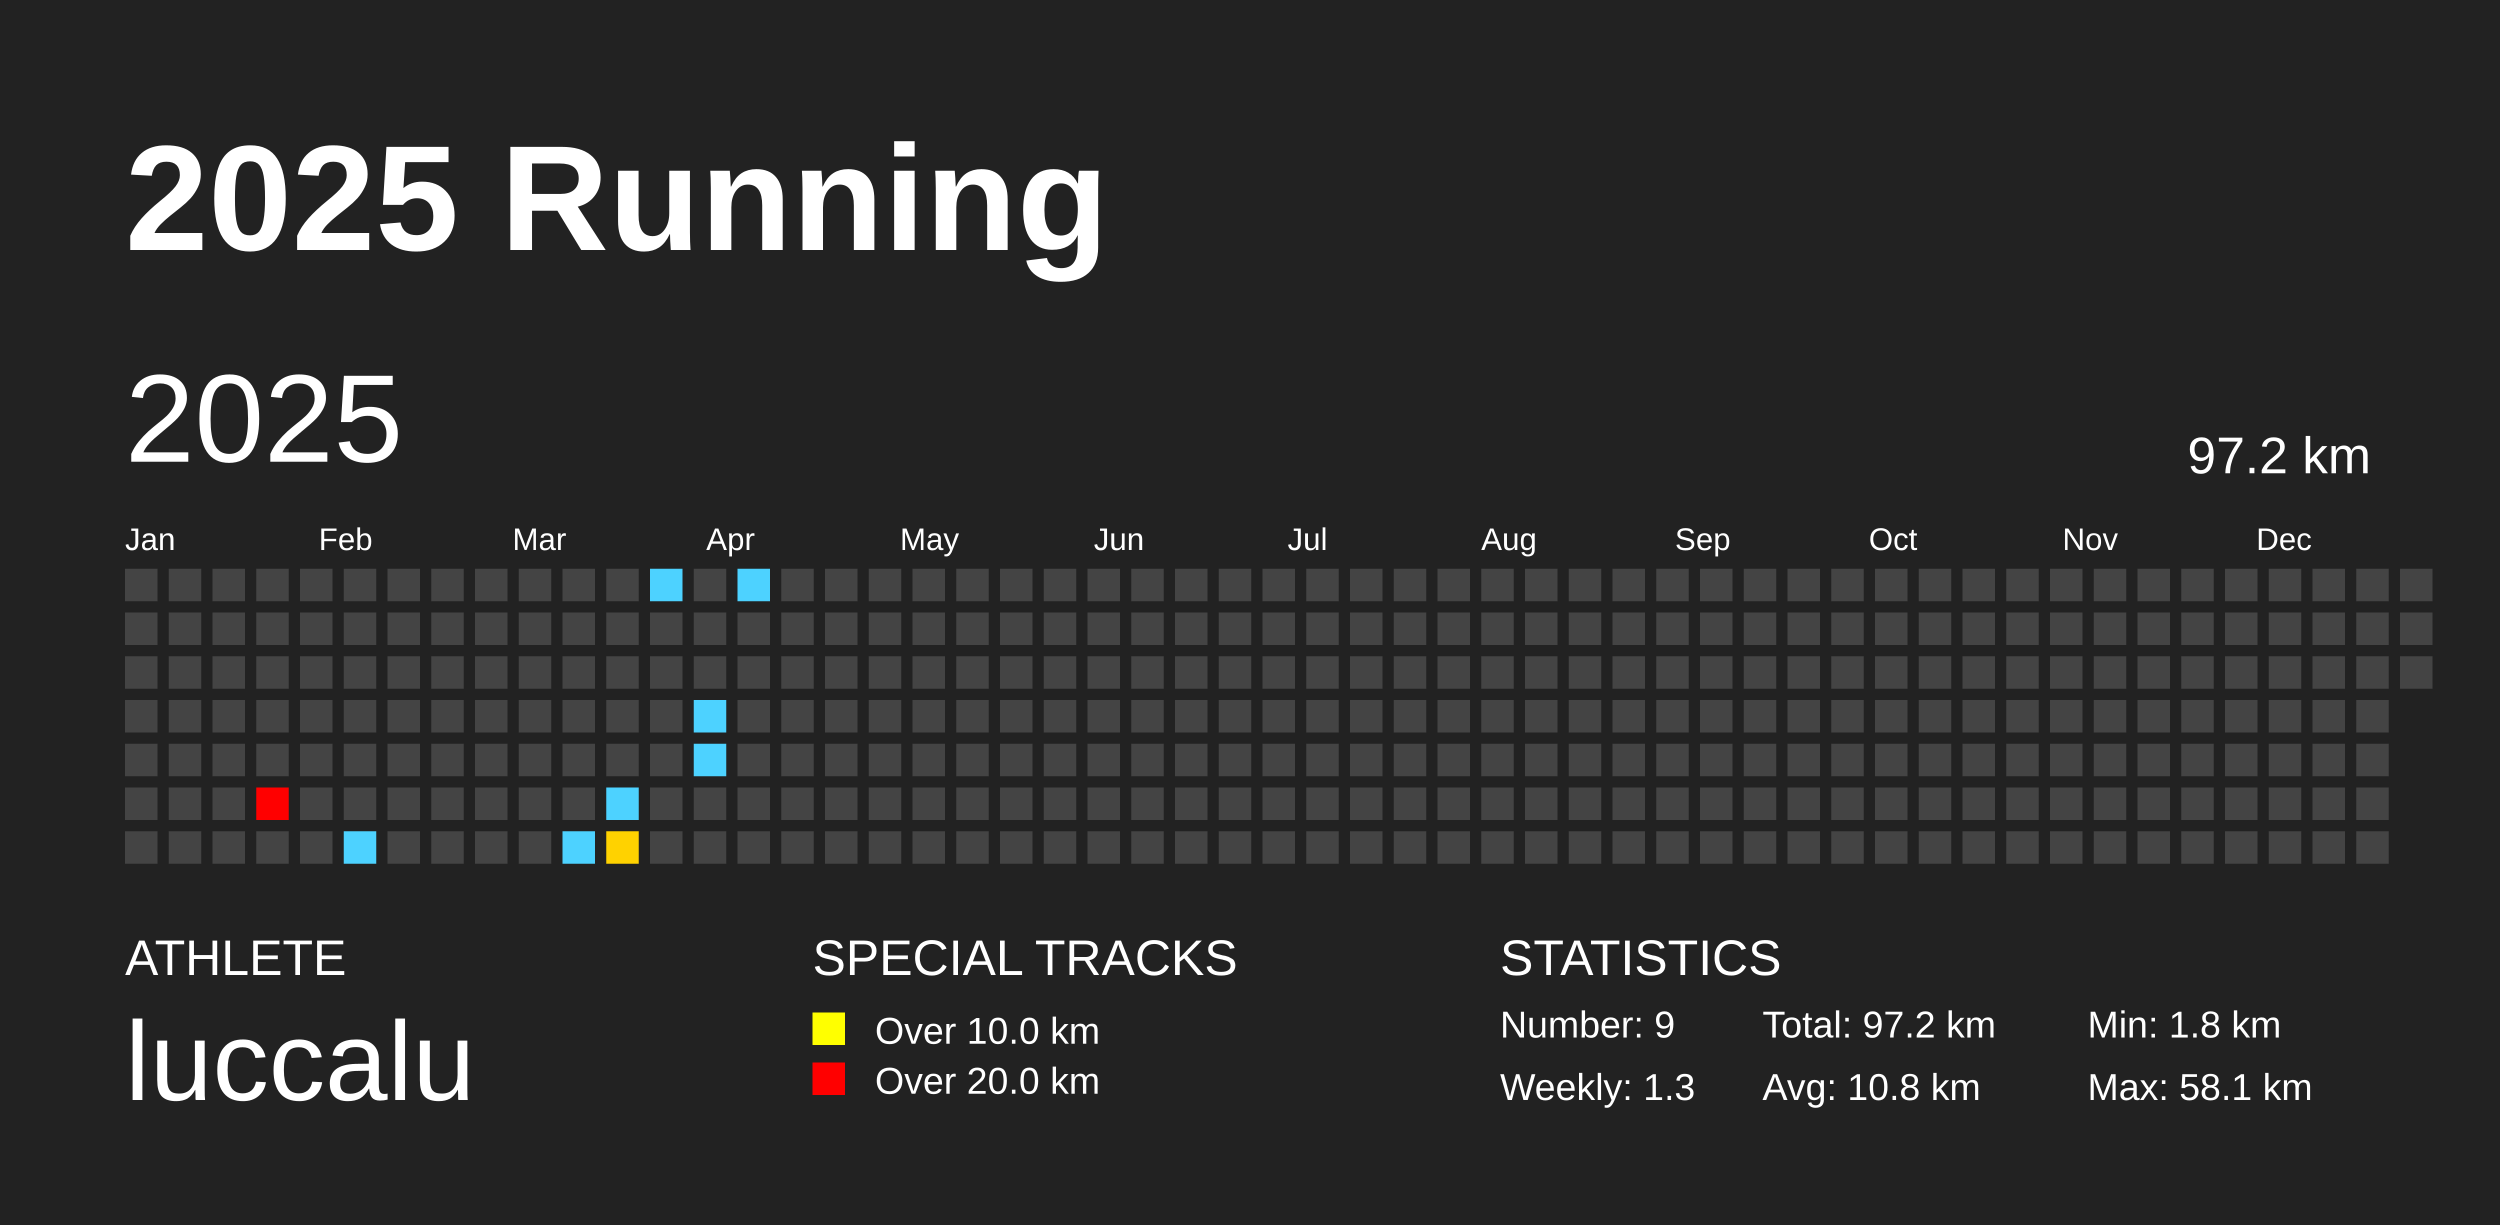
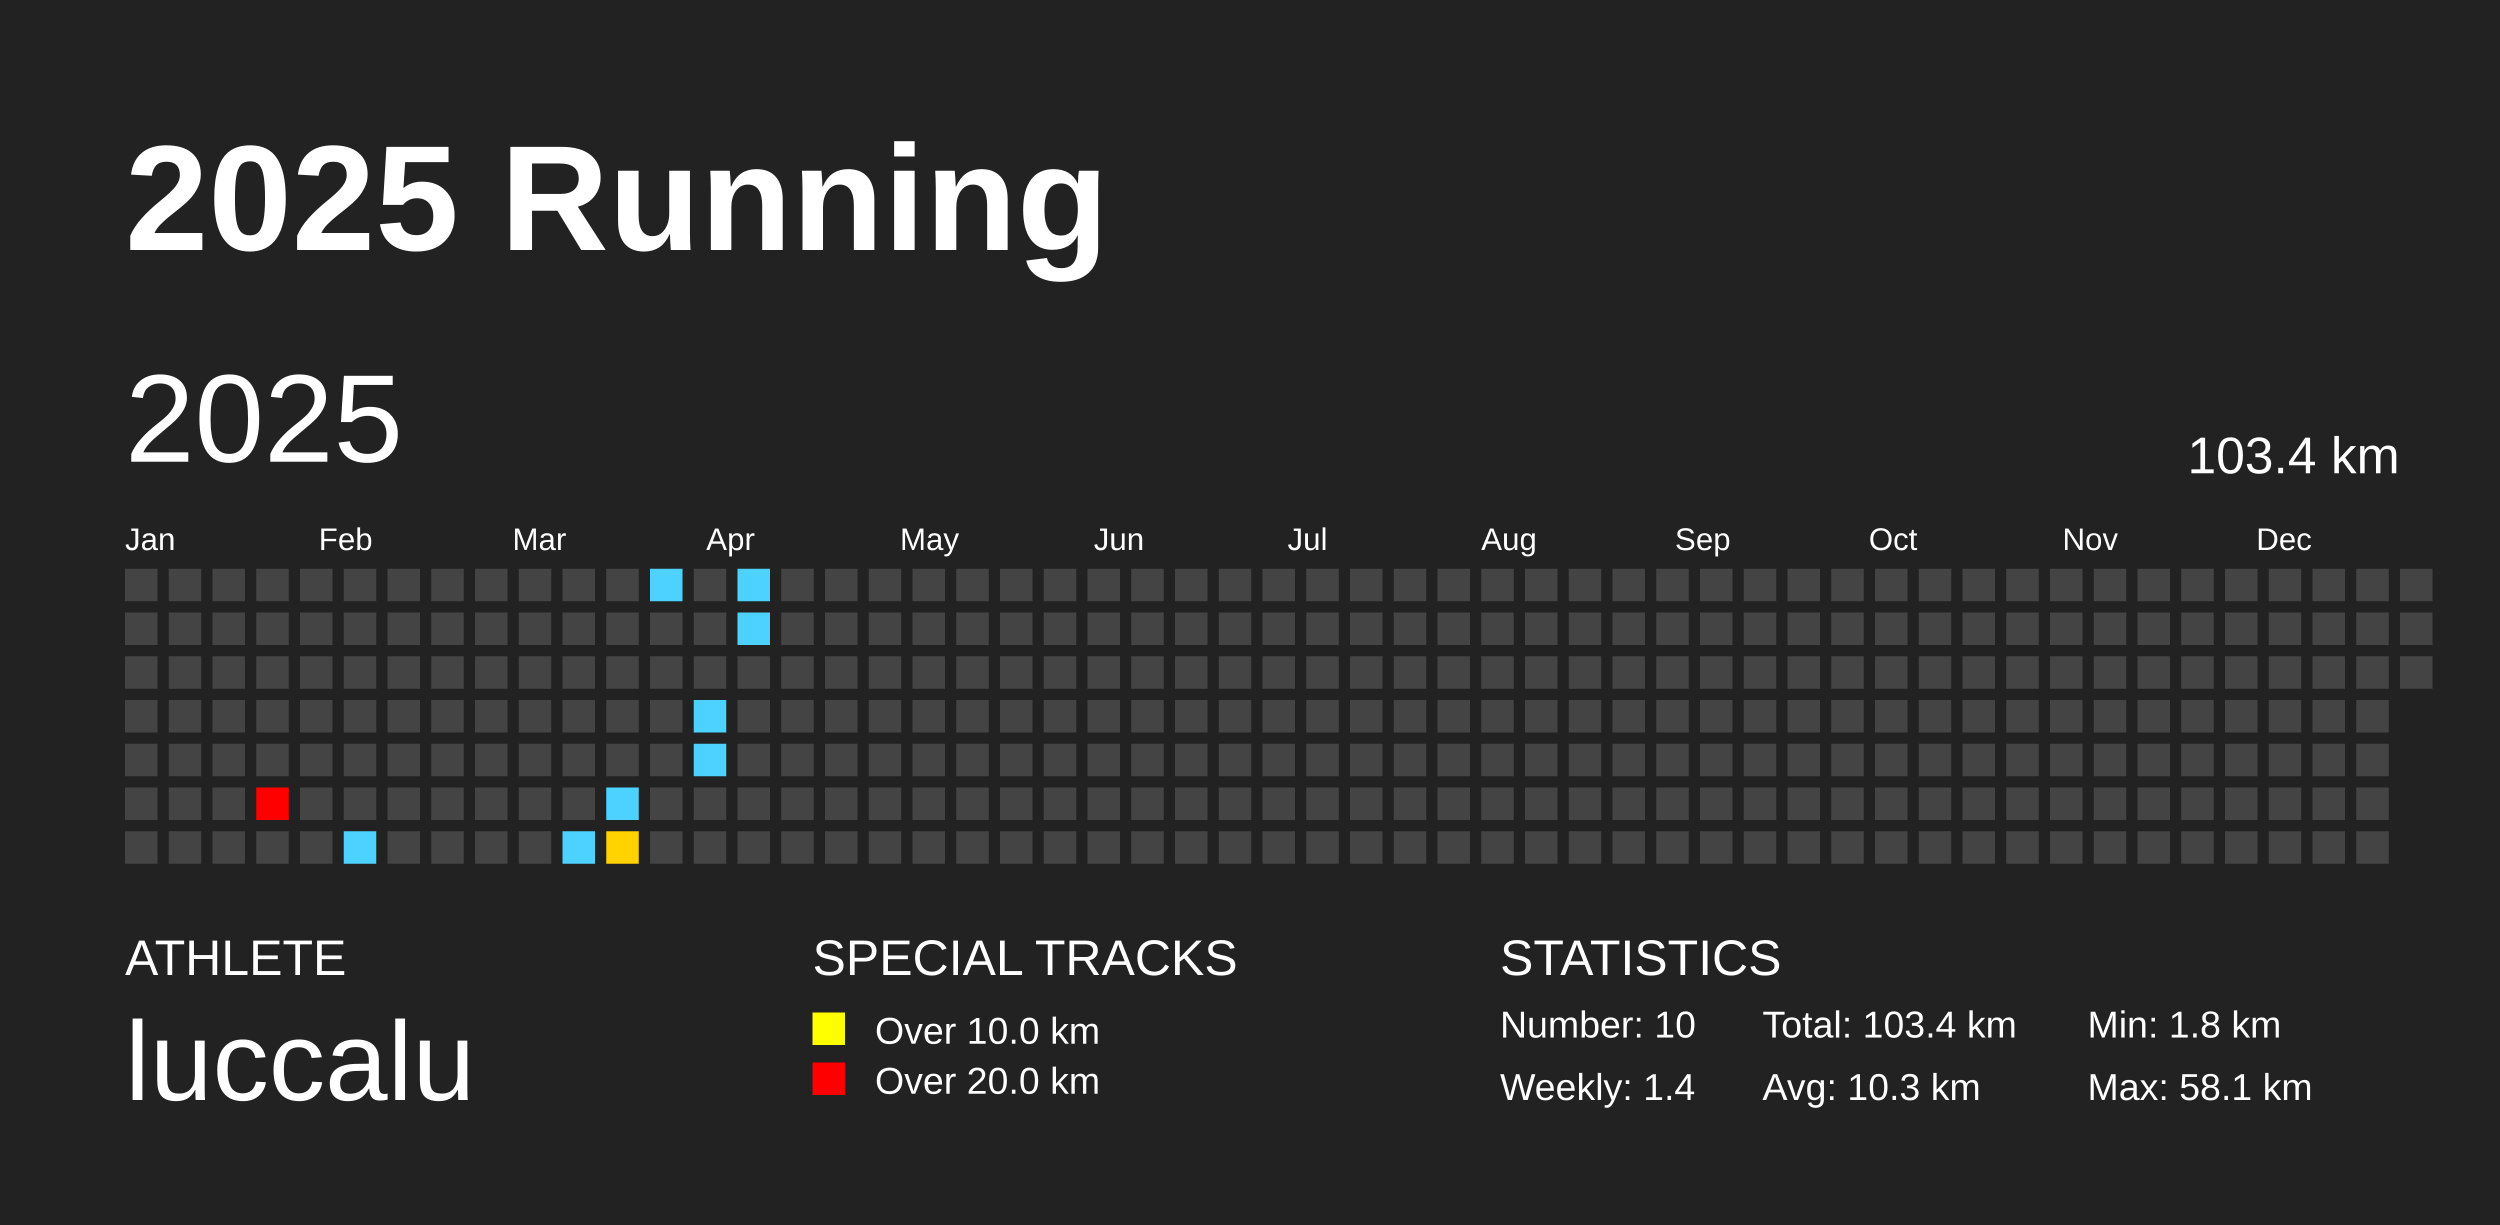
<svg xmlns="http://www.w3.org/2000/svg" baseProfile="full" height="98mm" version="1.1" viewBox="0,0,200,98" width="200mm">
  <defs />
  <rect fill="#222222" height="98" width="200" x="0" y="0" />
  <text fill="#FFFFFF" style="font-size:12px; font-family:Arial; font-weight:bold;" x="10" y="20">2025 Running</text>
  <text fill="#FFFFFF" style="font-size:4px; font-family:Arial" x="10" y="78">ATHLETE</text>
  <text fill="#FFFFFF" style="font-size:9px; font-family:Arial" x="10" y="88">luccalu</text>
  <text fill="#FFFFFF" style="font-size:4px; font-family:Arial" x="65" y="78">SPECIAL TRACKS</text>
  <rect fill="yellow" height="2.6" width="2.6" x="65" y="81" />
  <text fill="#FFFFFF" style="font-size:3px; font-family:Arial" x="70" y="83.5">Over 10.0 km</text>
  <rect fill="red" height="2.6" width="2.6" x="65" y="85" />
  <text fill="#FFFFFF" style="font-size:3px; font-family:Arial" x="70" y="87.5">Over 20.0 km</text>
  <text fill="#FFFFFF" style="font-size:4px; font-family:Arial" x="120" y="78">STATISTICS</text>
-   <text fill="#FFFFFF" style="font-size:3px; font-family:Arial" x="120" y="83">Number: 9</text>
-   <text fill="#FFFFFF" style="font-size:3px; font-family:Arial" x="120" y="88">Weekly: 1.3</text>
-   <text fill="#FFFFFF" style="font-size:3px; font-family:Arial" x="141" y="83">Total: 97.2 km</text>
-   <text fill="#FFFFFF" style="font-size:3px; font-family:Arial" x="141" y="88">Avg: 10.8 km</text>
+   <text fill="#FFFFFF" style="font-size:3px; font-family:Arial" x="120" y="83">Number: 10</text>
+   <text fill="#FFFFFF" style="font-size:3px; font-family:Arial" x="120" y="88">Weekly: 1.4</text>
+   <text fill="#FFFFFF" style="font-size:3px; font-family:Arial" x="141" y="83">Total: 103.4 km</text>
+   <text fill="#FFFFFF" style="font-size:3px; font-family:Arial" x="141" y="88">Avg: 10.3 km</text>
  <text fill="#FFFFFF" style="font-size:3px; font-family:Arial" x="167" y="83">Min: 1.8 km</text>
  <text fill="#FFFFFF" style="font-size:3px; font-family:Arial" x="167" y="88">Max: 58.1 km</text>
  <text dominant-baseline="hanging" fill="#FFFFFF" style="font-size:10.0px; font-family:Arial;" x="10" y="30">2025</text>
-   <text dominant-baseline="hanging" fill="#FFFFFF" style="font-size:4.125px; font-family:Arial;" x="175" y="35">97.2 km</text>
+   <text dominant-baseline="hanging" fill="#FFFFFF" style="font-size:4.125px; font-family:Arial;" x="175" y="35">103.4 km</text>
  <text fill="#FFFFFF" style="font-size:2.5px; font-family:Arial" x="10.0" y="44">Jan</text>
  <text fill="#FFFFFF" style="font-size:2.5px; font-family:Arial" x="25.5" y="44">Feb</text>
  <text fill="#FFFFFF" style="font-size:2.5px; font-family:Arial" x="41.0" y="44">Mar</text>
  <text fill="#FFFFFF" style="font-size:2.5px; font-family:Arial" x="56.5" y="44">Apr</text>
  <text fill="#FFFFFF" style="font-size:2.5px; font-family:Arial" x="72.0" y="44">May</text>
  <text fill="#FFFFFF" style="font-size:2.5px; font-family:Arial" x="87.5" y="44">Jun</text>
  <text fill="#FFFFFF" style="font-size:2.5px; font-family:Arial" x="103.0" y="44">Jul</text>
  <text fill="#FFFFFF" style="font-size:2.5px; font-family:Arial" x="118.5" y="44">Aug</text>
  <text fill="#FFFFFF" style="font-size:2.5px; font-family:Arial" x="134.0" y="44">Sep</text>
  <text fill="#FFFFFF" style="font-size:2.5px; font-family:Arial" x="149.5" y="44">Oct</text>
  <text fill="#FFFFFF" style="font-size:2.5px; font-family:Arial" x="165.0" y="44">Nov</text>
  <text fill="#FFFFFF" style="font-size:2.5px; font-family:Arial" x="180.5" y="44">Dec</text>
  <rect fill="#444444" height="2.6" width="2.6" x="10.0" y="45.5" />
  <rect fill="#444444" height="2.6" width="2.6" x="10.0" y="49.0" />
  <rect fill="#444444" height="2.6" width="2.6" x="10.0" y="52.5" />
  <rect fill="#444444" height="2.6" width="2.6" x="10.0" y="56.0" />
  <rect fill="#444444" height="2.6" width="2.6" x="10.0" y="59.5" />
  <rect fill="#444444" height="2.6" width="2.6" x="10.0" y="63.0" />
  <rect fill="#444444" height="2.6" width="2.6" x="10.0" y="66.5" />
  <rect fill="#444444" height="2.6" width="2.6" x="13.5" y="45.5" />
  <rect fill="#444444" height="2.6" width="2.6" x="13.5" y="49.0" />
  <rect fill="#444444" height="2.6" width="2.6" x="13.5" y="52.5" />
  <rect fill="#444444" height="2.6" width="2.6" x="13.5" y="56.0" />
  <rect fill="#444444" height="2.6" width="2.6" x="13.5" y="59.5" />
  <rect fill="#444444" height="2.6" width="2.6" x="13.5" y="63.0" />
  <rect fill="#444444" height="2.6" width="2.6" x="13.5" y="66.5" />
  <rect fill="#444444" height="2.6" width="2.6" x="17.0" y="45.5" />
  <rect fill="#444444" height="2.6" width="2.6" x="17.0" y="49.0" />
  <rect fill="#444444" height="2.6" width="2.6" x="17.0" y="52.5" />
  <rect fill="#444444" height="2.6" width="2.6" x="17.0" y="56.0" />
  <rect fill="#444444" height="2.6" width="2.6" x="17.0" y="59.5" />
  <rect fill="#444444" height="2.6" width="2.6" x="17.0" y="63.0" />
  <rect fill="#444444" height="2.6" width="2.6" x="17.0" y="66.5" />
  <rect fill="#444444" height="2.6" width="2.6" x="20.5" y="45.5" />
  <rect fill="#444444" height="2.6" width="2.6" x="20.5" y="49.0" />
  <rect fill="#444444" height="2.6" width="2.6" x="20.5" y="52.5" />
  <rect fill="#444444" height="2.6" width="2.6" x="20.5" y="56.0" />
  <rect fill="#444444" height="2.6" width="2.6" x="20.5" y="59.5" />
  <rect fill="red" height="2.6" width="2.6" x="20.5" y="63.0" />
  <rect fill="#444444" height="2.6" width="2.6" x="20.5" y="66.5" />
  <rect fill="#444444" height="2.6" width="2.6" x="24.0" y="45.5" />
  <rect fill="#444444" height="2.6" width="2.6" x="24.0" y="49.0" />
  <rect fill="#444444" height="2.6" width="2.6" x="24.0" y="52.5" />
  <rect fill="#444444" height="2.6" width="2.6" x="24.0" y="56.0" />
  <rect fill="#444444" height="2.6" width="2.6" x="24.0" y="59.5" />
  <rect fill="#444444" height="2.6" width="2.6" x="24.0" y="63.0" />
  <rect fill="#444444" height="2.6" width="2.6" x="24.0" y="66.5" />
  <rect fill="#444444" height="2.6" width="2.6" x="27.5" y="45.5" />
  <rect fill="#444444" height="2.6" width="2.6" x="27.5" y="49.0" />
  <rect fill="#444444" height="2.6" width="2.6" x="27.5" y="52.5" />
  <rect fill="#444444" height="2.6" width="2.6" x="27.5" y="56.0" />
  <rect fill="#444444" height="2.6" width="2.6" x="27.5" y="59.5" />
  <rect fill="#444444" height="2.6" width="2.6" x="27.5" y="63.0" />
  <rect fill="#4dd2ff" height="2.6" width="2.6" x="27.5" y="66.5" />
  <rect fill="#444444" height="2.6" width="2.6" x="31.0" y="45.5" />
  <rect fill="#444444" height="2.6" width="2.6" x="31.0" y="49.0" />
  <rect fill="#444444" height="2.6" width="2.6" x="31.0" y="52.5" />
  <rect fill="#444444" height="2.6" width="2.6" x="31.0" y="56.0" />
  <rect fill="#444444" height="2.6" width="2.6" x="31.0" y="59.5" />
  <rect fill="#444444" height="2.6" width="2.6" x="31.0" y="63.0" />
  <rect fill="#444444" height="2.6" width="2.6" x="31.0" y="66.5" />
  <rect fill="#444444" height="2.6" width="2.6" x="34.5" y="45.5" />
  <rect fill="#444444" height="2.6" width="2.6" x="34.5" y="49.0" />
  <rect fill="#444444" height="2.6" width="2.6" x="34.5" y="52.5" />
  <rect fill="#444444" height="2.6" width="2.6" x="34.5" y="56.0" />
  <rect fill="#444444" height="2.6" width="2.6" x="34.5" y="59.5" />
  <rect fill="#444444" height="2.6" width="2.6" x="34.5" y="63.0" />
  <rect fill="#444444" height="2.6" width="2.6" x="34.5" y="66.5" />
  <rect fill="#444444" height="2.6" width="2.6" x="38.0" y="45.5" />
  <rect fill="#444444" height="2.6" width="2.6" x="38.0" y="49.0" />
  <rect fill="#444444" height="2.6" width="2.6" x="38.0" y="52.5" />
  <rect fill="#444444" height="2.6" width="2.6" x="38.0" y="56.0" />
  <rect fill="#444444" height="2.6" width="2.6" x="38.0" y="59.5" />
  <rect fill="#444444" height="2.6" width="2.6" x="38.0" y="63.0" />
  <rect fill="#444444" height="2.6" width="2.6" x="38.0" y="66.5" />
  <rect fill="#444444" height="2.6" width="2.6" x="41.5" y="45.5" />
  <rect fill="#444444" height="2.6" width="2.6" x="41.5" y="49.0" />
  <rect fill="#444444" height="2.6" width="2.6" x="41.5" y="52.5" />
  <rect fill="#444444" height="2.6" width="2.6" x="41.5" y="56.0" />
  <rect fill="#444444" height="2.6" width="2.6" x="41.5" y="59.5" />
  <rect fill="#444444" height="2.6" width="2.6" x="41.5" y="63.0" />
  <rect fill="#444444" height="2.6" width="2.6" x="41.5" y="66.5" />
  <rect fill="#444444" height="2.6" width="2.6" x="45.0" y="45.5" />
  <rect fill="#444444" height="2.6" width="2.6" x="45.0" y="49.0" />
  <rect fill="#444444" height="2.6" width="2.6" x="45.0" y="52.5" />
  <rect fill="#444444" height="2.6" width="2.6" x="45.0" y="56.0" />
  <rect fill="#444444" height="2.6" width="2.6" x="45.0" y="59.5" />
  <rect fill="#444444" height="2.6" width="2.6" x="45.0" y="63.0" />
  <rect fill="#4dd2ff" height="2.6" width="2.6" x="45.0" y="66.5" />
  <rect fill="#444444" height="2.6" width="2.6" x="48.5" y="45.5" />
  <rect fill="#444444" height="2.6" width="2.6" x="48.5" y="49.0" />
  <rect fill="#444444" height="2.6" width="2.6" x="48.5" y="52.5" />
  <rect fill="#444444" height="2.6" width="2.6" x="48.5" y="56.0" />
  <rect fill="#444444" height="2.6" width="2.6" x="48.5" y="59.5" />
  <rect fill="#4dd2ff" height="2.6" width="2.6" x="48.5" y="63.0" />
  <rect fill="#ffd200" height="2.6" width="2.6" x="48.5" y="66.5" />
  <rect fill="#4dd2ff" height="2.6" width="2.6" x="52.0" y="45.5" />
  <rect fill="#444444" height="2.6" width="2.6" x="52.0" y="49.0" />
  <rect fill="#444444" height="2.6" width="2.6" x="52.0" y="52.5" />
  <rect fill="#444444" height="2.6" width="2.6" x="52.0" y="56.0" />
  <rect fill="#444444" height="2.6" width="2.6" x="52.0" y="59.5" />
  <rect fill="#444444" height="2.6" width="2.6" x="52.0" y="63.0" />
  <rect fill="#444444" height="2.6" width="2.6" x="52.0" y="66.5" />
  <rect fill="#444444" height="2.6" width="2.6" x="55.5" y="45.5" />
  <rect fill="#444444" height="2.6" width="2.6" x="55.5" y="49.0" />
  <rect fill="#444444" height="2.6" width="2.6" x="55.5" y="52.5" />
  <rect fill="#4dd2ff" height="2.6" width="2.6" x="55.5" y="56.0" />
  <rect fill="#4dd2ff" height="2.6" width="2.6" x="55.5" y="59.5" />
  <rect fill="#444444" height="2.6" width="2.6" x="55.5" y="63.0" />
  <rect fill="#444444" height="2.6" width="2.6" x="55.5" y="66.5" />
  <rect fill="#4dd2ff" height="2.6" width="2.6" x="59.0" y="45.5" />
-   <rect fill="#444444" height="2.6" width="2.6" x="59.0" y="49.0" />
+   <rect fill="#4dd2ff" height="2.6" width="2.6" x="59.0" y="49.0" />
  <rect fill="#444444" height="2.6" width="2.6" x="59.0" y="52.5" />
  <rect fill="#444444" height="2.6" width="2.6" x="59.0" y="56.0" />
  <rect fill="#444444" height="2.6" width="2.6" x="59.0" y="59.5" />
  <rect fill="#444444" height="2.6" width="2.6" x="59.0" y="63.0" />
  <rect fill="#444444" height="2.6" width="2.6" x="59.0" y="66.5" />
  <rect fill="#444444" height="2.6" width="2.6" x="62.5" y="45.5" />
  <rect fill="#444444" height="2.6" width="2.6" x="62.5" y="49.0" />
  <rect fill="#444444" height="2.6" width="2.6" x="62.5" y="52.5" />
  <rect fill="#444444" height="2.6" width="2.6" x="62.5" y="56.0" />
  <rect fill="#444444" height="2.6" width="2.6" x="62.5" y="59.5" />
  <rect fill="#444444" height="2.6" width="2.6" x="62.5" y="63.0" />
  <rect fill="#444444" height="2.6" width="2.6" x="62.5" y="66.5" />
  <rect fill="#444444" height="2.6" width="2.6" x="66.0" y="45.5" />
  <rect fill="#444444" height="2.6" width="2.6" x="66.0" y="49.0" />
  <rect fill="#444444" height="2.6" width="2.6" x="66.0" y="52.5" />
  <rect fill="#444444" height="2.6" width="2.6" x="66.0" y="56.0" />
  <rect fill="#444444" height="2.6" width="2.6" x="66.0" y="59.5" />
  <rect fill="#444444" height="2.6" width="2.6" x="66.0" y="63.0" />
  <rect fill="#444444" height="2.6" width="2.6" x="66.0" y="66.5" />
  <rect fill="#444444" height="2.6" width="2.6" x="69.5" y="45.5" />
  <rect fill="#444444" height="2.6" width="2.6" x="69.5" y="49.0" />
  <rect fill="#444444" height="2.6" width="2.6" x="69.5" y="52.5" />
  <rect fill="#444444" height="2.6" width="2.6" x="69.5" y="56.0" />
  <rect fill="#444444" height="2.6" width="2.6" x="69.5" y="59.5" />
  <rect fill="#444444" height="2.6" width="2.6" x="69.5" y="63.0" />
  <rect fill="#444444" height="2.6" width="2.6" x="69.5" y="66.5" />
  <rect fill="#444444" height="2.6" width="2.6" x="73.0" y="45.5" />
  <rect fill="#444444" height="2.6" width="2.6" x="73.0" y="49.0" />
  <rect fill="#444444" height="2.6" width="2.6" x="73.0" y="52.5" />
  <rect fill="#444444" height="2.6" width="2.6" x="73.0" y="56.0" />
  <rect fill="#444444" height="2.6" width="2.6" x="73.0" y="59.5" />
  <rect fill="#444444" height="2.6" width="2.6" x="73.0" y="63.0" />
  <rect fill="#444444" height="2.6" width="2.6" x="73.0" y="66.5" />
  <rect fill="#444444" height="2.6" width="2.6" x="76.5" y="45.5" />
  <rect fill="#444444" height="2.6" width="2.6" x="76.5" y="49.0" />
  <rect fill="#444444" height="2.6" width="2.6" x="76.5" y="52.5" />
  <rect fill="#444444" height="2.6" width="2.6" x="76.5" y="56.0" />
  <rect fill="#444444" height="2.6" width="2.6" x="76.5" y="59.5" />
  <rect fill="#444444" height="2.6" width="2.6" x="76.5" y="63.0" />
  <rect fill="#444444" height="2.6" width="2.6" x="76.5" y="66.5" />
  <rect fill="#444444" height="2.6" width="2.6" x="80.0" y="45.5" />
  <rect fill="#444444" height="2.6" width="2.6" x="80.0" y="49.0" />
  <rect fill="#444444" height="2.6" width="2.6" x="80.0" y="52.5" />
  <rect fill="#444444" height="2.6" width="2.6" x="80.0" y="56.0" />
  <rect fill="#444444" height="2.6" width="2.6" x="80.0" y="59.5" />
  <rect fill="#444444" height="2.6" width="2.6" x="80.0" y="63.0" />
  <rect fill="#444444" height="2.6" width="2.6" x="80.0" y="66.5" />
  <rect fill="#444444" height="2.6" width="2.6" x="83.5" y="45.5" />
  <rect fill="#444444" height="2.6" width="2.6" x="83.5" y="49.0" />
  <rect fill="#444444" height="2.6" width="2.6" x="83.5" y="52.5" />
  <rect fill="#444444" height="2.6" width="2.6" x="83.5" y="56.0" />
  <rect fill="#444444" height="2.6" width="2.6" x="83.5" y="59.5" />
  <rect fill="#444444" height="2.6" width="2.6" x="83.5" y="63.0" />
  <rect fill="#444444" height="2.6" width="2.6" x="83.5" y="66.5" />
  <rect fill="#444444" height="2.6" width="2.6" x="87.0" y="45.5" />
  <rect fill="#444444" height="2.6" width="2.6" x="87.0" y="49.0" />
  <rect fill="#444444" height="2.6" width="2.6" x="87.0" y="52.5" />
  <rect fill="#444444" height="2.6" width="2.6" x="87.0" y="56.0" />
  <rect fill="#444444" height="2.6" width="2.6" x="87.0" y="59.5" />
  <rect fill="#444444" height="2.6" width="2.6" x="87.0" y="63.0" />
  <rect fill="#444444" height="2.6" width="2.6" x="87.0" y="66.5" />
  <rect fill="#444444" height="2.6" width="2.6" x="90.5" y="45.5" />
  <rect fill="#444444" height="2.6" width="2.6" x="90.5" y="49.0" />
  <rect fill="#444444" height="2.6" width="2.6" x="90.5" y="52.5" />
  <rect fill="#444444" height="2.6" width="2.6" x="90.5" y="56.0" />
  <rect fill="#444444" height="2.6" width="2.6" x="90.5" y="59.5" />
  <rect fill="#444444" height="2.6" width="2.6" x="90.5" y="63.0" />
  <rect fill="#444444" height="2.6" width="2.6" x="90.5" y="66.5" />
  <rect fill="#444444" height="2.6" width="2.6" x="94.0" y="45.5" />
  <rect fill="#444444" height="2.6" width="2.6" x="94.0" y="49.0" />
  <rect fill="#444444" height="2.6" width="2.6" x="94.0" y="52.5" />
  <rect fill="#444444" height="2.6" width="2.6" x="94.0" y="56.0" />
  <rect fill="#444444" height="2.6" width="2.6" x="94.0" y="59.5" />
  <rect fill="#444444" height="2.6" width="2.6" x="94.0" y="63.0" />
  <rect fill="#444444" height="2.6" width="2.6" x="94.0" y="66.5" />
  <rect fill="#444444" height="2.6" width="2.6" x="97.5" y="45.5" />
  <rect fill="#444444" height="2.6" width="2.6" x="97.5" y="49.0" />
  <rect fill="#444444" height="2.6" width="2.6" x="97.5" y="52.5" />
  <rect fill="#444444" height="2.6" width="2.6" x="97.5" y="56.0" />
  <rect fill="#444444" height="2.6" width="2.6" x="97.5" y="59.5" />
  <rect fill="#444444" height="2.6" width="2.6" x="97.5" y="63.0" />
  <rect fill="#444444" height="2.6" width="2.6" x="97.5" y="66.5" />
  <rect fill="#444444" height="2.6" width="2.6" x="101.0" y="45.5" />
  <rect fill="#444444" height="2.6" width="2.6" x="101.0" y="49.0" />
  <rect fill="#444444" height="2.6" width="2.6" x="101.0" y="52.5" />
  <rect fill="#444444" height="2.6" width="2.6" x="101.0" y="56.0" />
  <rect fill="#444444" height="2.6" width="2.6" x="101.0" y="59.5" />
  <rect fill="#444444" height="2.6" width="2.6" x="101.0" y="63.0" />
  <rect fill="#444444" height="2.6" width="2.6" x="101.0" y="66.5" />
  <rect fill="#444444" height="2.6" width="2.6" x="104.5" y="45.5" />
  <rect fill="#444444" height="2.6" width="2.6" x="104.5" y="49.0" />
  <rect fill="#444444" height="2.6" width="2.6" x="104.5" y="52.5" />
  <rect fill="#444444" height="2.6" width="2.6" x="104.5" y="56.0" />
  <rect fill="#444444" height="2.6" width="2.6" x="104.5" y="59.5" />
  <rect fill="#444444" height="2.6" width="2.6" x="104.5" y="63.0" />
  <rect fill="#444444" height="2.6" width="2.6" x="104.5" y="66.5" />
  <rect fill="#444444" height="2.6" width="2.6" x="108.0" y="45.5" />
  <rect fill="#444444" height="2.6" width="2.6" x="108.0" y="49.0" />
  <rect fill="#444444" height="2.6" width="2.6" x="108.0" y="52.5" />
  <rect fill="#444444" height="2.6" width="2.6" x="108.0" y="56.0" />
  <rect fill="#444444" height="2.6" width="2.6" x="108.0" y="59.5" />
  <rect fill="#444444" height="2.6" width="2.6" x="108.0" y="63.0" />
  <rect fill="#444444" height="2.6" width="2.6" x="108.0" y="66.5" />
  <rect fill="#444444" height="2.6" width="2.6" x="111.5" y="45.5" />
  <rect fill="#444444" height="2.6" width="2.6" x="111.5" y="49.0" />
  <rect fill="#444444" height="2.6" width="2.6" x="111.5" y="52.5" />
  <rect fill="#444444" height="2.6" width="2.6" x="111.5" y="56.0" />
  <rect fill="#444444" height="2.6" width="2.6" x="111.5" y="59.5" />
  <rect fill="#444444" height="2.6" width="2.6" x="111.5" y="63.0" />
  <rect fill="#444444" height="2.6" width="2.6" x="111.5" y="66.5" />
  <rect fill="#444444" height="2.6" width="2.6" x="115.0" y="45.5" />
  <rect fill="#444444" height="2.6" width="2.6" x="115.0" y="49.0" />
  <rect fill="#444444" height="2.6" width="2.6" x="115.0" y="52.5" />
  <rect fill="#444444" height="2.6" width="2.6" x="115.0" y="56.0" />
  <rect fill="#444444" height="2.6" width="2.6" x="115.0" y="59.5" />
  <rect fill="#444444" height="2.6" width="2.6" x="115.0" y="63.0" />
  <rect fill="#444444" height="2.6" width="2.6" x="115.0" y="66.5" />
  <rect fill="#444444" height="2.6" width="2.6" x="118.5" y="45.5" />
  <rect fill="#444444" height="2.6" width="2.6" x="118.5" y="49.0" />
  <rect fill="#444444" height="2.6" width="2.6" x="118.5" y="52.5" />
  <rect fill="#444444" height="2.6" width="2.6" x="118.5" y="56.0" />
  <rect fill="#444444" height="2.6" width="2.6" x="118.5" y="59.5" />
  <rect fill="#444444" height="2.6" width="2.6" x="118.5" y="63.0" />
  <rect fill="#444444" height="2.6" width="2.6" x="118.5" y="66.5" />
  <rect fill="#444444" height="2.6" width="2.6" x="122.0" y="45.5" />
  <rect fill="#444444" height="2.6" width="2.6" x="122.0" y="49.0" />
  <rect fill="#444444" height="2.6" width="2.6" x="122.0" y="52.5" />
  <rect fill="#444444" height="2.6" width="2.6" x="122.0" y="56.0" />
  <rect fill="#444444" height="2.6" width="2.6" x="122.0" y="59.5" />
  <rect fill="#444444" height="2.6" width="2.6" x="122.0" y="63.0" />
  <rect fill="#444444" height="2.6" width="2.6" x="122.0" y="66.5" />
  <rect fill="#444444" height="2.6" width="2.6" x="125.5" y="45.5" />
  <rect fill="#444444" height="2.6" width="2.6" x="125.5" y="49.0" />
  <rect fill="#444444" height="2.6" width="2.6" x="125.5" y="52.5" />
  <rect fill="#444444" height="2.6" width="2.6" x="125.5" y="56.0" />
  <rect fill="#444444" height="2.6" width="2.6" x="125.5" y="59.5" />
  <rect fill="#444444" height="2.6" width="2.6" x="125.5" y="63.0" />
  <rect fill="#444444" height="2.6" width="2.6" x="125.5" y="66.5" />
  <rect fill="#444444" height="2.6" width="2.6" x="129.0" y="45.5" />
  <rect fill="#444444" height="2.6" width="2.6" x="129.0" y="49.0" />
  <rect fill="#444444" height="2.6" width="2.6" x="129.0" y="52.5" />
  <rect fill="#444444" height="2.6" width="2.6" x="129.0" y="56.0" />
  <rect fill="#444444" height="2.6" width="2.6" x="129.0" y="59.5" />
  <rect fill="#444444" height="2.6" width="2.6" x="129.0" y="63.0" />
  <rect fill="#444444" height="2.6" width="2.6" x="129.0" y="66.5" />
  <rect fill="#444444" height="2.6" width="2.6" x="132.5" y="45.5" />
  <rect fill="#444444" height="2.6" width="2.6" x="132.5" y="49.0" />
  <rect fill="#444444" height="2.6" width="2.6" x="132.5" y="52.5" />
  <rect fill="#444444" height="2.6" width="2.6" x="132.5" y="56.0" />
  <rect fill="#444444" height="2.6" width="2.6" x="132.5" y="59.5" />
  <rect fill="#444444" height="2.6" width="2.6" x="132.5" y="63.0" />
  <rect fill="#444444" height="2.6" width="2.6" x="132.5" y="66.5" />
  <rect fill="#444444" height="2.6" width="2.6" x="136.0" y="45.5" />
  <rect fill="#444444" height="2.6" width="2.6" x="136.0" y="49.0" />
  <rect fill="#444444" height="2.6" width="2.6" x="136.0" y="52.5" />
  <rect fill="#444444" height="2.6" width="2.6" x="136.0" y="56.0" />
  <rect fill="#444444" height="2.6" width="2.6" x="136.0" y="59.5" />
  <rect fill="#444444" height="2.6" width="2.6" x="136.0" y="63.0" />
  <rect fill="#444444" height="2.6" width="2.6" x="136.0" y="66.5" />
  <rect fill="#444444" height="2.6" width="2.6" x="139.5" y="45.5" />
  <rect fill="#444444" height="2.6" width="2.6" x="139.5" y="49.0" />
  <rect fill="#444444" height="2.6" width="2.6" x="139.5" y="52.5" />
  <rect fill="#444444" height="2.6" width="2.6" x="139.5" y="56.0" />
  <rect fill="#444444" height="2.6" width="2.6" x="139.5" y="59.5" />
  <rect fill="#444444" height="2.6" width="2.6" x="139.5" y="63.0" />
  <rect fill="#444444" height="2.6" width="2.6" x="139.5" y="66.5" />
  <rect fill="#444444" height="2.6" width="2.6" x="143.0" y="45.5" />
  <rect fill="#444444" height="2.6" width="2.6" x="143.0" y="49.0" />
  <rect fill="#444444" height="2.6" width="2.6" x="143.0" y="52.5" />
  <rect fill="#444444" height="2.6" width="2.6" x="143.0" y="56.0" />
  <rect fill="#444444" height="2.6" width="2.6" x="143.0" y="59.5" />
  <rect fill="#444444" height="2.6" width="2.6" x="143.0" y="63.0" />
  <rect fill="#444444" height="2.6" width="2.6" x="143.0" y="66.5" />
  <rect fill="#444444" height="2.6" width="2.6" x="146.5" y="45.5" />
  <rect fill="#444444" height="2.6" width="2.6" x="146.5" y="49.0" />
  <rect fill="#444444" height="2.6" width="2.6" x="146.5" y="52.5" />
  <rect fill="#444444" height="2.6" width="2.6" x="146.5" y="56.0" />
  <rect fill="#444444" height="2.6" width="2.6" x="146.5" y="59.5" />
  <rect fill="#444444" height="2.6" width="2.6" x="146.5" y="63.0" />
  <rect fill="#444444" height="2.6" width="2.6" x="146.5" y="66.5" />
  <rect fill="#444444" height="2.6" width="2.6" x="150.0" y="45.5" />
  <rect fill="#444444" height="2.6" width="2.6" x="150.0" y="49.0" />
  <rect fill="#444444" height="2.6" width="2.6" x="150.0" y="52.5" />
  <rect fill="#444444" height="2.6" width="2.6" x="150.0" y="56.0" />
  <rect fill="#444444" height="2.6" width="2.6" x="150.0" y="59.5" />
  <rect fill="#444444" height="2.6" width="2.6" x="150.0" y="63.0" />
  <rect fill="#444444" height="2.6" width="2.6" x="150.0" y="66.5" />
  <rect fill="#444444" height="2.6" width="2.6" x="153.5" y="45.5" />
  <rect fill="#444444" height="2.6" width="2.6" x="153.5" y="49.0" />
  <rect fill="#444444" height="2.6" width="2.6" x="153.5" y="52.5" />
  <rect fill="#444444" height="2.6" width="2.6" x="153.5" y="56.0" />
  <rect fill="#444444" height="2.6" width="2.6" x="153.5" y="59.5" />
  <rect fill="#444444" height="2.6" width="2.6" x="153.5" y="63.0" />
  <rect fill="#444444" height="2.6" width="2.6" x="153.5" y="66.5" />
  <rect fill="#444444" height="2.6" width="2.6" x="157.0" y="45.5" />
  <rect fill="#444444" height="2.6" width="2.6" x="157.0" y="49.0" />
  <rect fill="#444444" height="2.6" width="2.6" x="157.0" y="52.5" />
  <rect fill="#444444" height="2.6" width="2.6" x="157.0" y="56.0" />
  <rect fill="#444444" height="2.6" width="2.6" x="157.0" y="59.5" />
  <rect fill="#444444" height="2.6" width="2.6" x="157.0" y="63.0" />
  <rect fill="#444444" height="2.6" width="2.6" x="157.0" y="66.5" />
  <rect fill="#444444" height="2.6" width="2.6" x="160.5" y="45.5" />
  <rect fill="#444444" height="2.6" width="2.6" x="160.5" y="49.0" />
  <rect fill="#444444" height="2.6" width="2.6" x="160.5" y="52.5" />
  <rect fill="#444444" height="2.6" width="2.6" x="160.5" y="56.0" />
  <rect fill="#444444" height="2.6" width="2.6" x="160.5" y="59.5" />
  <rect fill="#444444" height="2.6" width="2.6" x="160.5" y="63.0" />
  <rect fill="#444444" height="2.6" width="2.6" x="160.5" y="66.5" />
  <rect fill="#444444" height="2.6" width="2.6" x="164.0" y="45.5" />
  <rect fill="#444444" height="2.6" width="2.6" x="164.0" y="49.0" />
  <rect fill="#444444" height="2.6" width="2.6" x="164.0" y="52.5" />
  <rect fill="#444444" height="2.6" width="2.6" x="164.0" y="56.0" />
  <rect fill="#444444" height="2.6" width="2.6" x="164.0" y="59.5" />
  <rect fill="#444444" height="2.6" width="2.6" x="164.0" y="63.0" />
  <rect fill="#444444" height="2.6" width="2.6" x="164.0" y="66.5" />
  <rect fill="#444444" height="2.6" width="2.6" x="167.5" y="45.5" />
  <rect fill="#444444" height="2.6" width="2.6" x="167.5" y="49.0" />
  <rect fill="#444444" height="2.6" width="2.6" x="167.5" y="52.5" />
  <rect fill="#444444" height="2.6" width="2.6" x="167.5" y="56.0" />
  <rect fill="#444444" height="2.6" width="2.6" x="167.5" y="59.5" />
  <rect fill="#444444" height="2.6" width="2.6" x="167.5" y="63.0" />
  <rect fill="#444444" height="2.6" width="2.6" x="167.5" y="66.5" />
  <rect fill="#444444" height="2.6" width="2.6" x="171.0" y="45.5" />
  <rect fill="#444444" height="2.6" width="2.6" x="171.0" y="49.0" />
  <rect fill="#444444" height="2.6" width="2.6" x="171.0" y="52.5" />
  <rect fill="#444444" height="2.6" width="2.6" x="171.0" y="56.0" />
  <rect fill="#444444" height="2.6" width="2.6" x="171.0" y="59.5" />
  <rect fill="#444444" height="2.6" width="2.6" x="171.0" y="63.0" />
  <rect fill="#444444" height="2.6" width="2.6" x="171.0" y="66.5" />
  <rect fill="#444444" height="2.6" width="2.6" x="174.5" y="45.5" />
  <rect fill="#444444" height="2.6" width="2.6" x="174.5" y="49.0" />
  <rect fill="#444444" height="2.6" width="2.6" x="174.5" y="52.5" />
  <rect fill="#444444" height="2.6" width="2.6" x="174.5" y="56.0" />
  <rect fill="#444444" height="2.6" width="2.6" x="174.5" y="59.5" />
  <rect fill="#444444" height="2.6" width="2.6" x="174.5" y="63.0" />
  <rect fill="#444444" height="2.6" width="2.6" x="174.5" y="66.5" />
  <rect fill="#444444" height="2.6" width="2.6" x="178.0" y="45.5" />
  <rect fill="#444444" height="2.6" width="2.6" x="178.0" y="49.0" />
  <rect fill="#444444" height="2.6" width="2.6" x="178.0" y="52.5" />
  <rect fill="#444444" height="2.6" width="2.6" x="178.0" y="56.0" />
  <rect fill="#444444" height="2.6" width="2.6" x="178.0" y="59.5" />
  <rect fill="#444444" height="2.6" width="2.6" x="178.0" y="63.0" />
  <rect fill="#444444" height="2.6" width="2.6" x="178.0" y="66.5" />
  <rect fill="#444444" height="2.6" width="2.6" x="181.5" y="45.5" />
  <rect fill="#444444" height="2.6" width="2.6" x="181.5" y="49.0" />
  <rect fill="#444444" height="2.6" width="2.6" x="181.5" y="52.5" />
  <rect fill="#444444" height="2.6" width="2.6" x="181.5" y="56.0" />
  <rect fill="#444444" height="2.6" width="2.6" x="181.5" y="59.5" />
  <rect fill="#444444" height="2.6" width="2.6" x="181.5" y="63.0" />
  <rect fill="#444444" height="2.6" width="2.6" x="181.5" y="66.5" />
  <rect fill="#444444" height="2.6" width="2.6" x="185.0" y="45.5" />
  <rect fill="#444444" height="2.6" width="2.6" x="185.0" y="49.0" />
  <rect fill="#444444" height="2.6" width="2.6" x="185.0" y="52.5" />
  <rect fill="#444444" height="2.6" width="2.6" x="185.0" y="56.0" />
  <rect fill="#444444" height="2.6" width="2.6" x="185.0" y="59.5" />
  <rect fill="#444444" height="2.6" width="2.6" x="185.0" y="63.0" />
  <rect fill="#444444" height="2.6" width="2.6" x="185.0" y="66.5" />
  <rect fill="#444444" height="2.6" width="2.6" x="188.5" y="45.5" />
  <rect fill="#444444" height="2.6" width="2.6" x="188.5" y="49.0" />
  <rect fill="#444444" height="2.6" width="2.6" x="188.5" y="52.5" />
  <rect fill="#444444" height="2.6" width="2.6" x="188.5" y="56.0" />
  <rect fill="#444444" height="2.6" width="2.6" x="188.5" y="59.5" />
  <rect fill="#444444" height="2.6" width="2.6" x="188.5" y="63.0" />
  <rect fill="#444444" height="2.6" width="2.6" x="188.5" y="66.5" />
  <rect fill="#444444" height="2.6" width="2.6" x="192.0" y="45.5" />
  <rect fill="#444444" height="2.6" width="2.6" x="192.0" y="49.0" />
  <rect fill="#444444" height="2.6" width="2.6" x="192.0" y="52.5" />
</svg>
